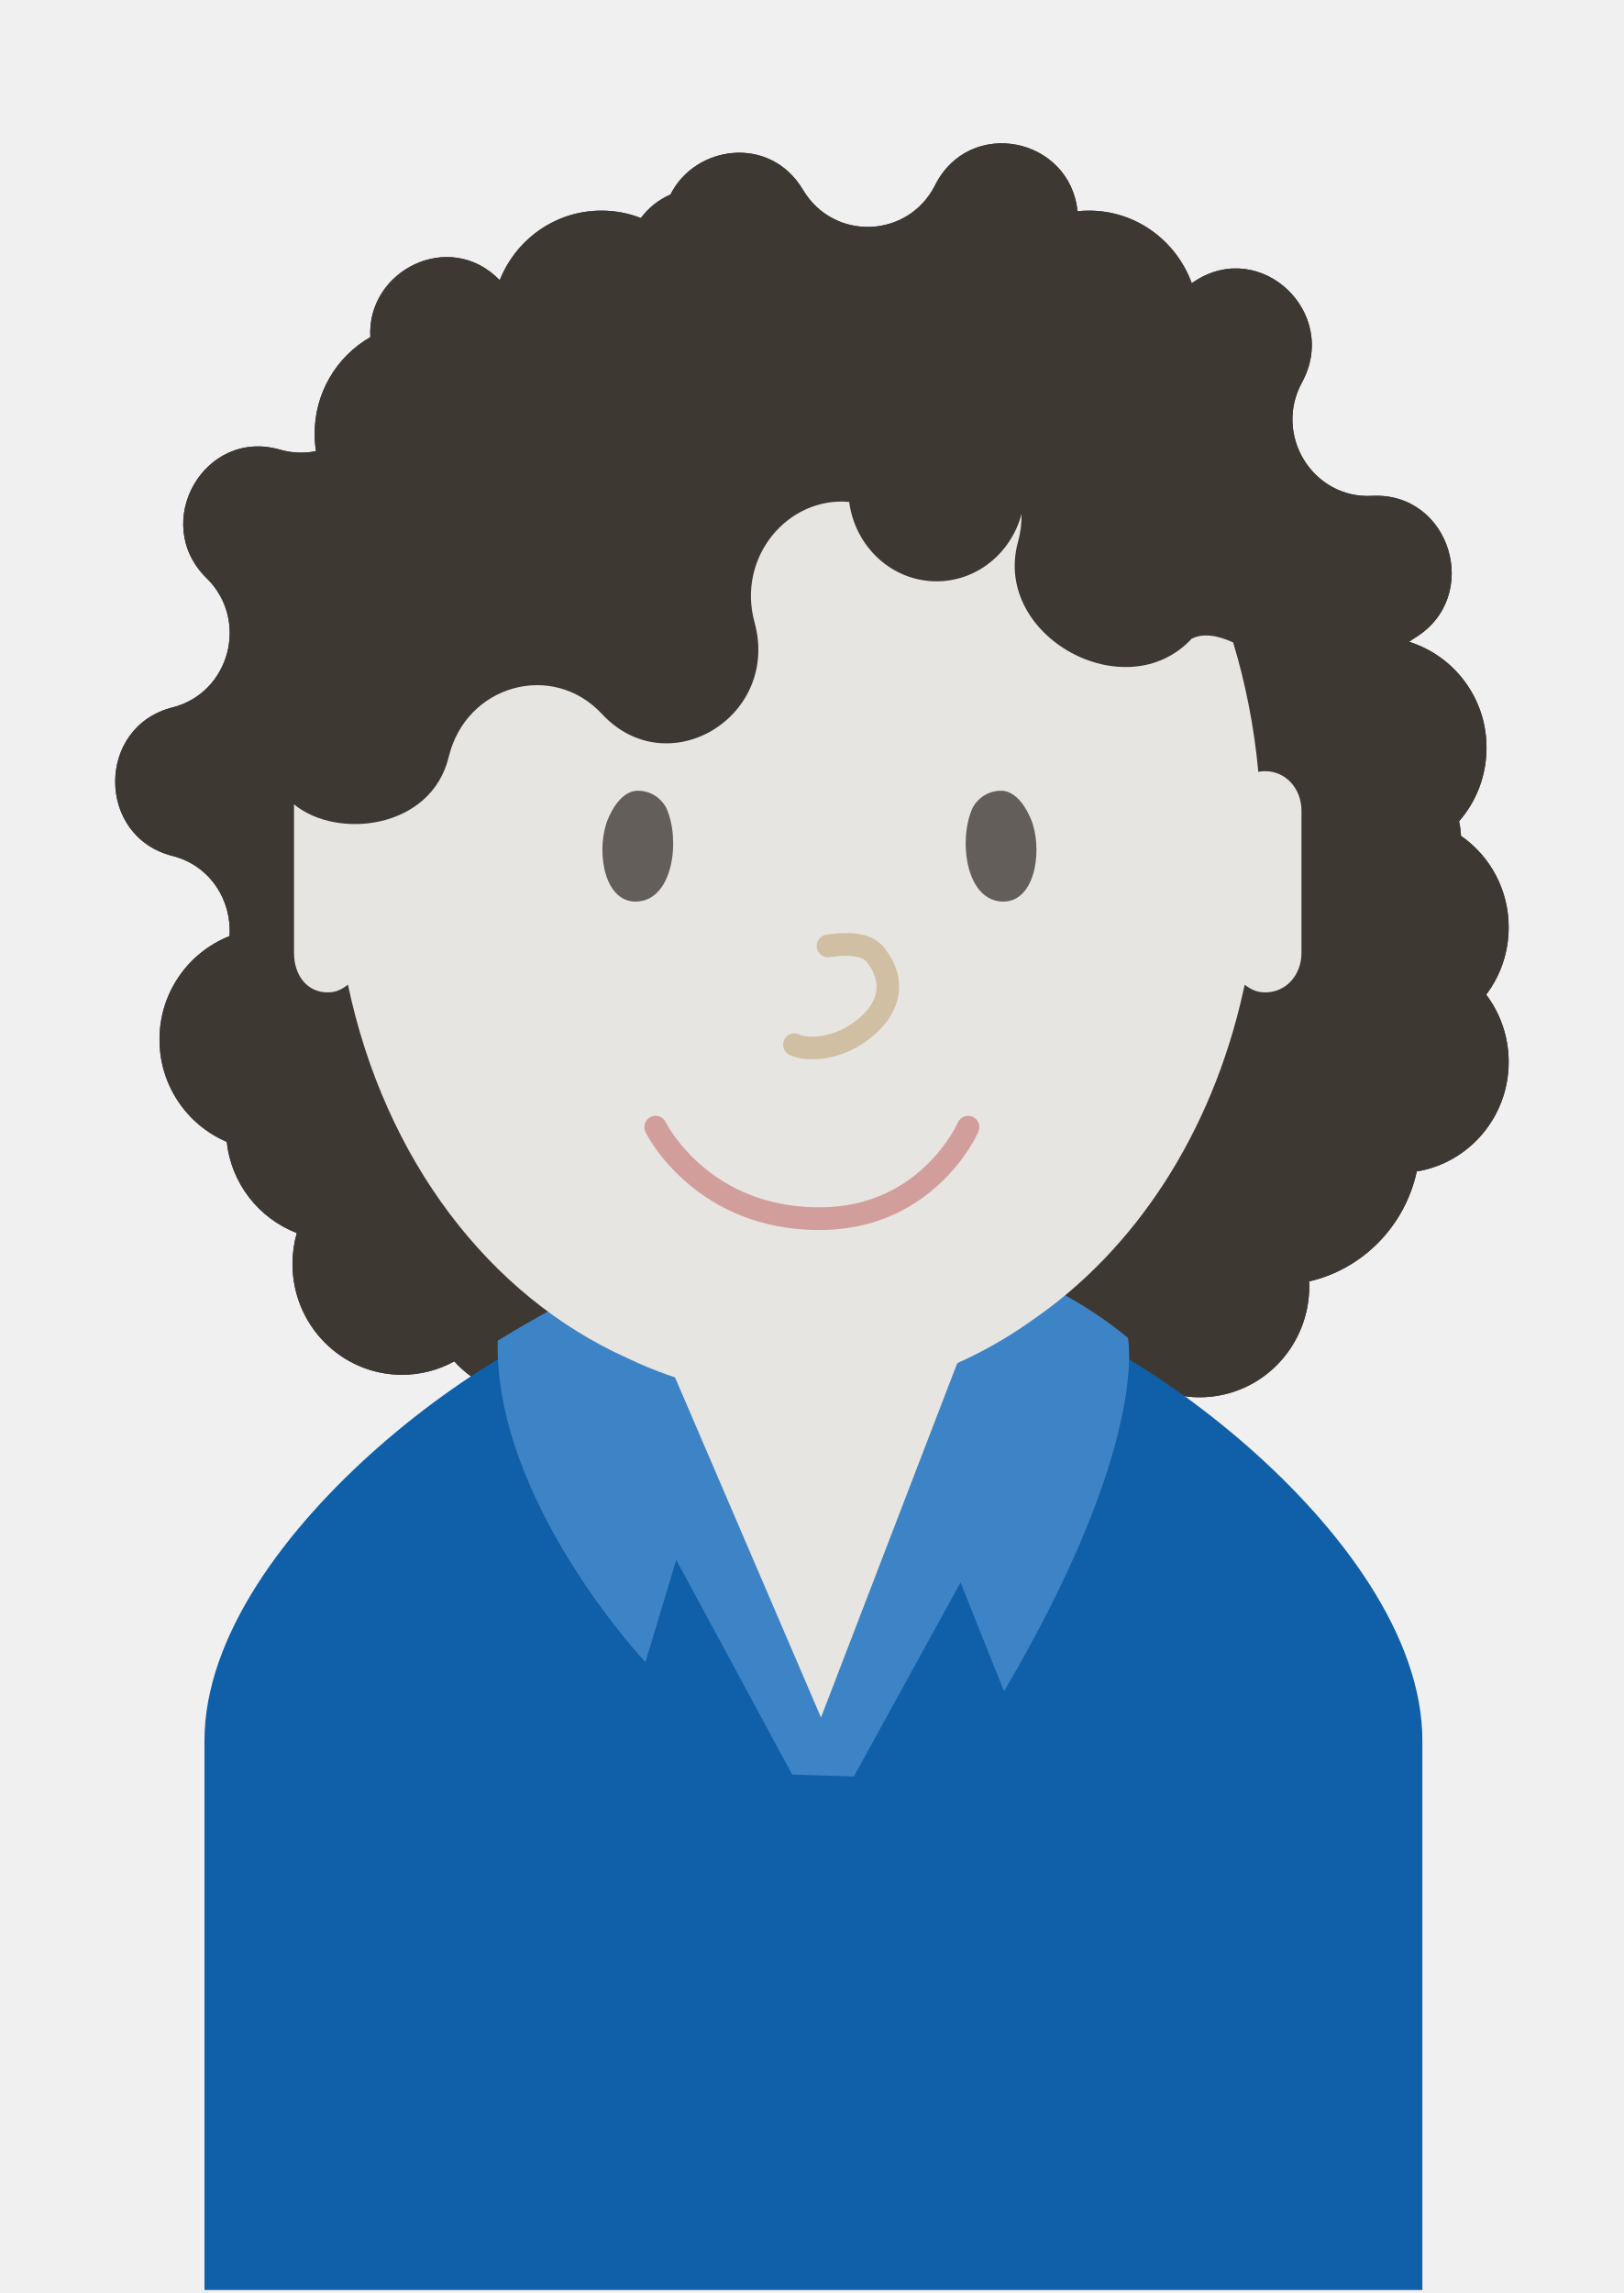
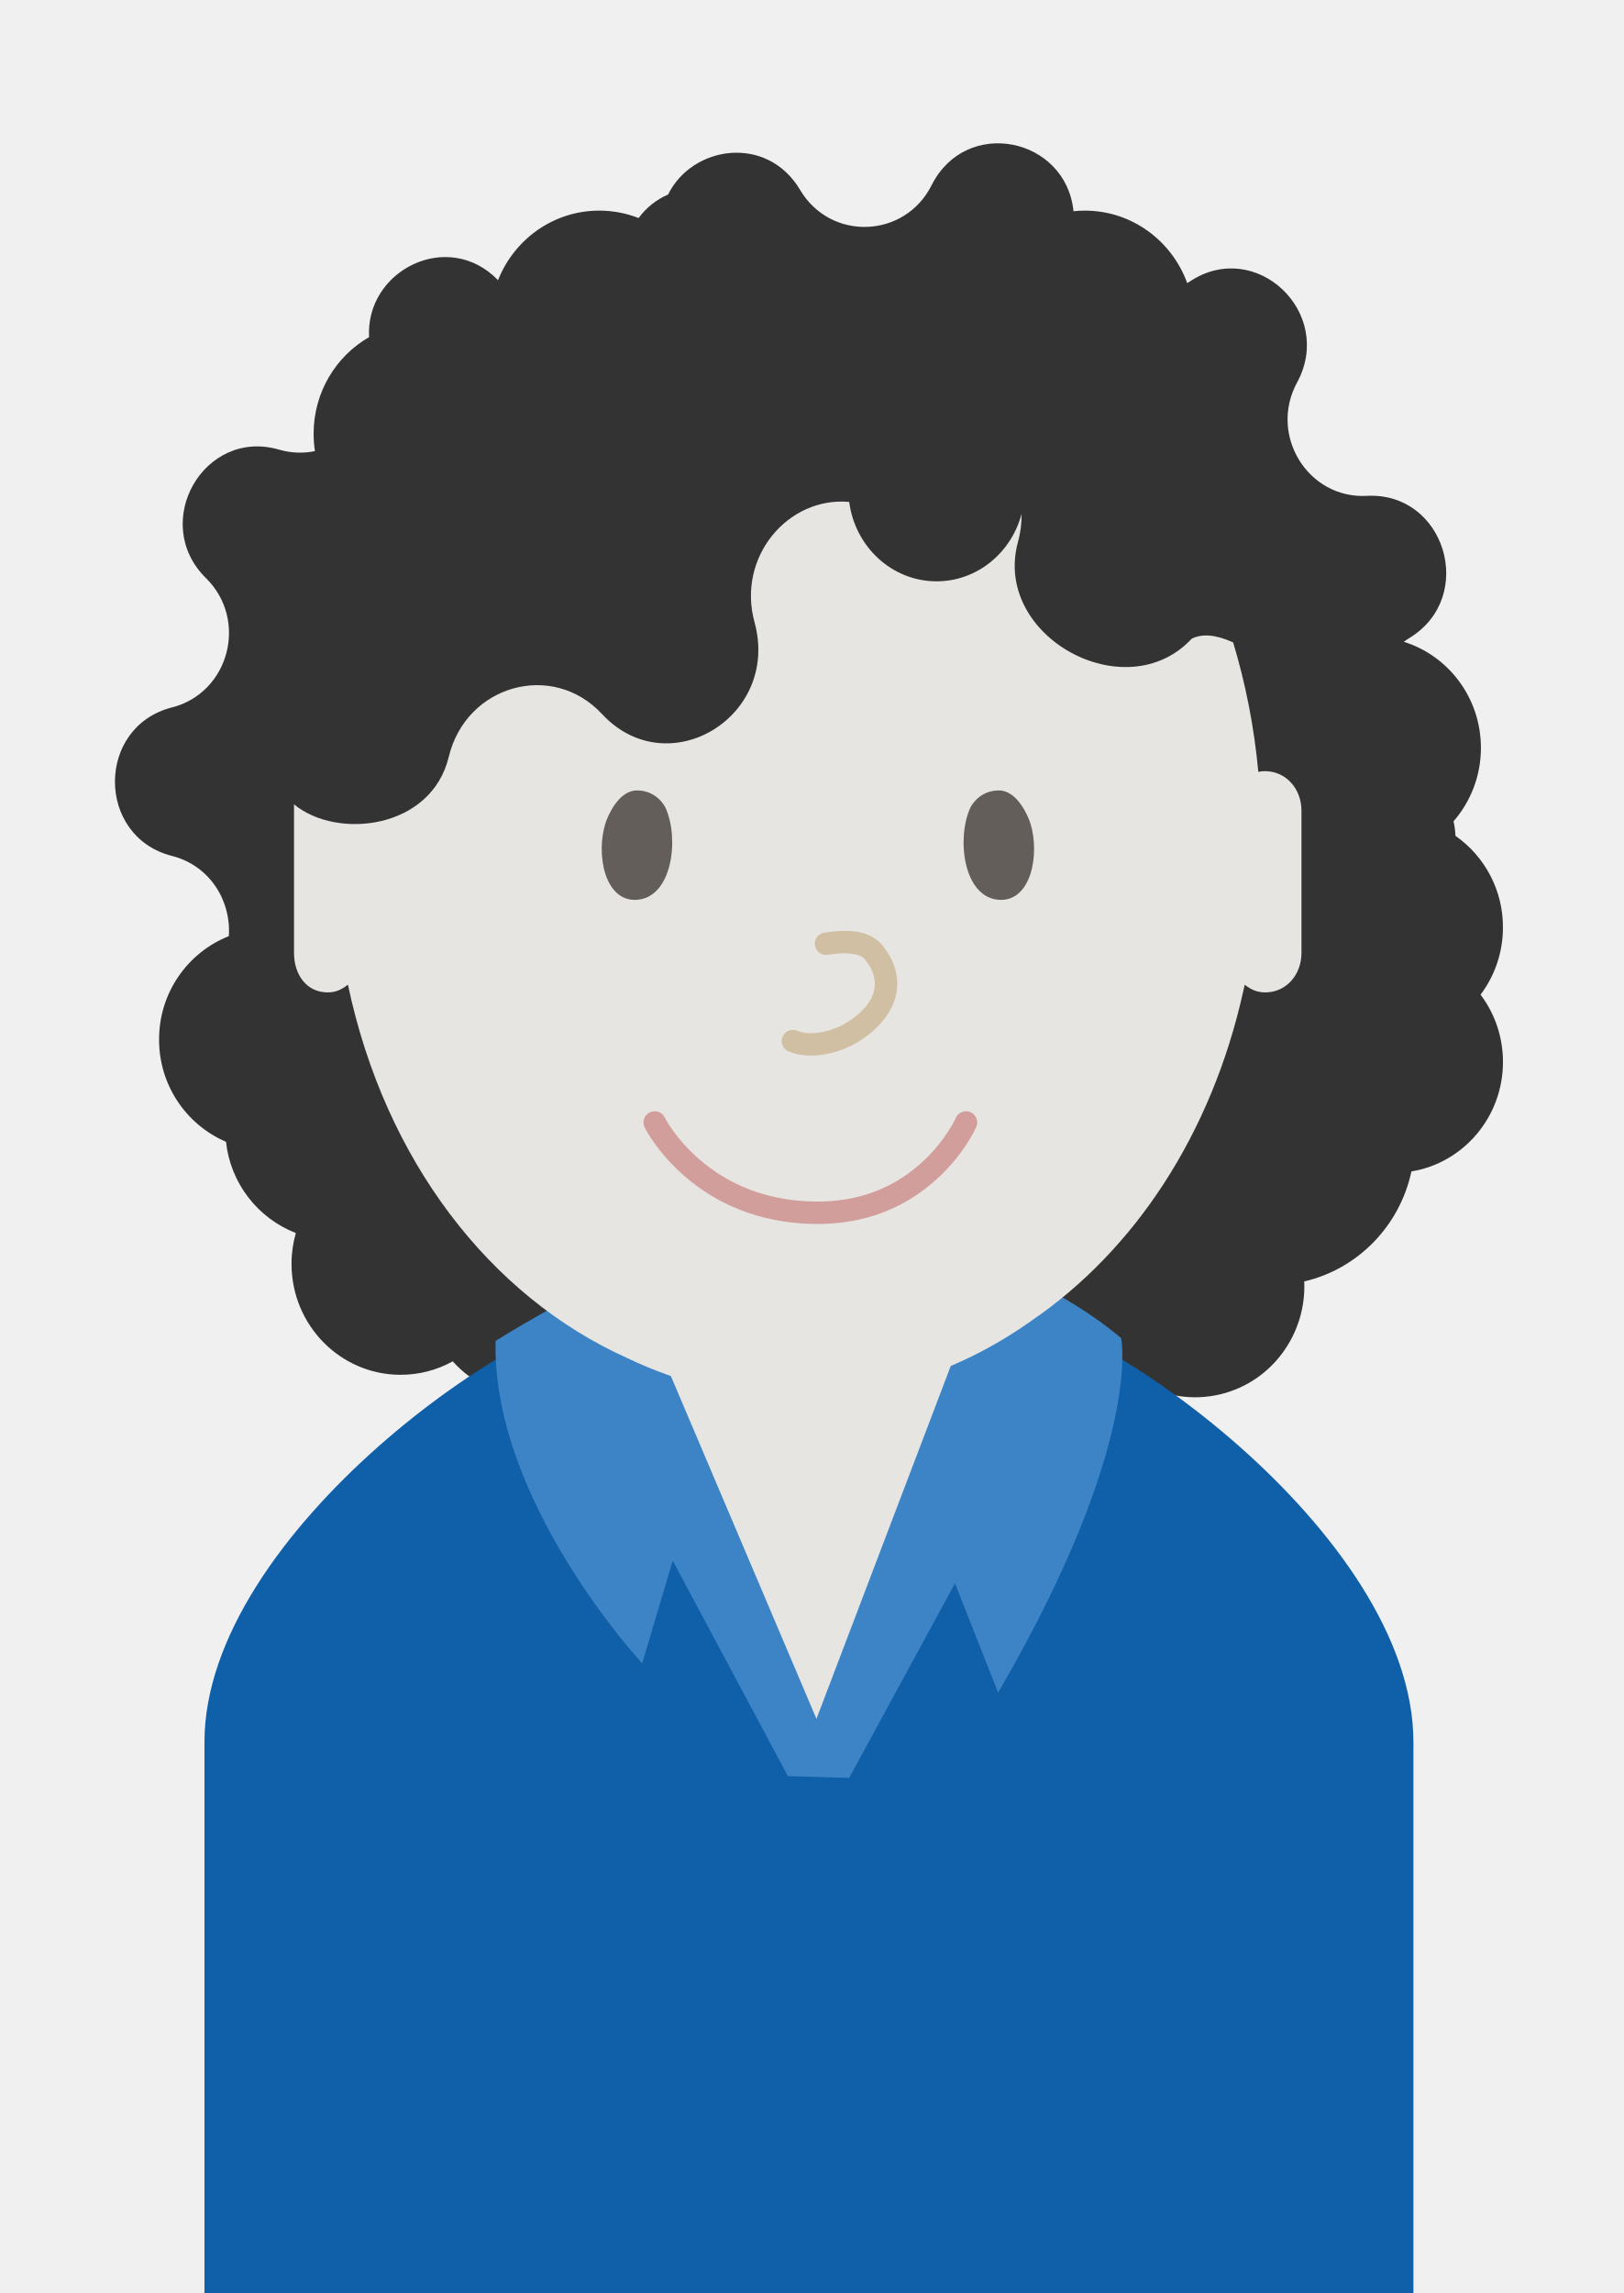
- <svg xmlns="http://www.w3.org/2000/svg" xmlns:xlink="http://www.w3.org/1999/xlink" width="68" height="96" viewBox="0 0 68 96">
-   <defs>
-     <path id="a" d="M56.355 28.992a4.653 4.653 0 0 1 1.998 3.833c0 1.06-.351 2.037-.942 2.818.59.782.942 1.758.942 2.818 0 2.31-1.667 4.226-3.849 4.583-.492 2.284-2.258 4.087-4.506 4.605.099 2.18-1.34 4.195-3.514 4.722a4.524 4.524 0 0 1-3.439-.541 5.892 5.892 0 0 1-2.732.668c-2.531 0-4.696-1.593-5.567-3.843-.63-.097-1.253-.4-1.787-.959a3.1 3.1 0 0 0-2.523-.967 3.414 3.414 0 0 0-.061.117c-.568 1.127-1.558 1.678-2.571 1.745a3.33 3.33 0 0 0-.19.556c-.738 2.984-4.66 3.215-5.89.693-.736 1.571-2.316 2.658-4.146 2.658a4.55 4.55 0 0 1-3.378-1.503 4.52 4.52 0 0 1-2.19.563c-2.533 0-4.586-2.078-4.586-4.642 0-.449.063-.883.18-1.293a4.637 4.637 0 0 1-2.935-3.819 4.644 4.644 0 0 1-2.813-4.282 4.642 4.642 0 0 1 2.93-4.33c.107-1.465-.787-2.952-2.39-3.358-3.195-.81-3.195-5.407 0-6.216 2.41-.611 3.218-3.663 1.432-5.412-2.367-2.318-.096-6.298 3.07-5.382.522.15 1.034.162 1.51.062a4.732 4.732 0 0 1-.056-.729 4.65 4.65 0 0 1 2.332-4.043c-.16-2.784 3.311-4.551 5.42-2.384.678-1.707 2.328-2.912 4.257-2.912.583 0 1.14.11 1.653.311a3.02 3.02 0 0 1 1.24-.985c1.02-2.057 4.163-2.522 5.55-.193 1.281 2.153 4.401 2.04 5.53-.198 1.449-2.878 5.648-2 5.964 1.09.157-.016.317-.025.478-.025 1.974 0 3.657 1.263 4.303 3.035.042-.025.084-.051.125-.078 2.762-1.815 6.085 1.318 4.493 4.237-1.2 2.2.455 4.88 2.934 4.748 3.29-.173 4.619 4.223 1.799 5.944a3.319 3.319 0 0 0-.247.166 4.637 4.637 0 0 1 3.242 4.44c0 1.18-.435 2.256-1.15 3.075.045.2.072.403.08.607z" />
-   </defs>
+ <svg xmlns="http://www.w3.org/2000/svg" width="68" height="96" viewBox="0 0 68 96">
  <g fill="none" fill-rule="evenodd">
-     <g transform="translate(4.824 6)">
-       <mask id="b" fill="#fff">
-         <use xlink:href="#a" />
-       </mask>
-       <use fill="#333" xlink:href="#a" />
-       <g fill="#3E3832" mask="url(#b)">
-         <path d="M-2.824-2.813h65v74h-65z" />
-       </g>
-     </g>
+     <path fill="#333" d="M60.947 34.992a4.658 4.658 0 0 1 1.99 3.833A4.67 4.67 0 0 1 62 41.643a4.67 4.67 0 0 1 .938 2.818c0 2.31-1.66 4.226-3.833 4.583-.49 2.284-2.25 4.087-4.489 4.605.099 2.18-1.334 4.195-3.5 4.722a4.491 4.491 0 0 1-3.426-.541 5.85 5.85 0 0 1-2.72.668c-2.522 0-4.678-1.593-5.547-3.843-.627-.097-1.248-.4-1.78-.959a3.081 3.081 0 0 0-2.512-.967 3.418 3.418 0 0 0-.061.117c-.566 1.127-1.552 1.678-2.561 1.745a3.34 3.34 0 0 0-.19.556c-.734 2.984-4.641 3.215-5.867.693-.732 1.571-2.306 2.658-4.13 2.658a4.524 4.524 0 0 1-3.364-1.503 4.489 4.489 0 0 1-2.182.563c-2.522 0-4.568-2.078-4.568-4.642 0-.449.063-.883.18-1.293a4.635 4.635 0 0 1-2.924-3.819 4.644 4.644 0 0 1-2.802-4.282 4.642 4.642 0 0 1 2.92-4.33c.106-1.465-.785-2.952-2.382-3.358-3.182-.81-3.182-5.407 0-6.216 2.4-.611 3.205-3.663 1.427-5.412-2.358-2.318-.096-6.298 3.058-5.382.52.15 1.03.162 1.504.062a4.75 4.75 0 0 1-.056-.729c0-1.734.936-3.247 2.323-4.043-.159-2.784 3.298-4.551 5.4-2.384.674-1.707 2.318-2.912 4.239-2.912.58 0 1.136.11 1.647.311a3.01 3.01 0 0 1 1.235-.985c1.016-2.057 4.146-2.522 5.528-.193 1.276 2.153 4.384 2.04 5.508-.198 1.444-2.878 5.627-2 5.941 1.09.157-.016.316-.025.476-.025 1.967 0 3.643 1.263 4.286 3.035a3.33 3.33 0 0 0 .125-.078c2.752-1.815 6.06 1.318 4.476 4.237-1.197 2.2.452 4.88 2.922 4.748 3.277-.173 4.6 4.223 1.792 5.944a3.305 3.305 0 0 0-.246.166c1.87.581 3.23 2.349 3.23 4.44 0 1.18-.434 2.256-1.147 3.075.046.2.072.403.08.607z" />
    <path fill="#E7E5E2" d="M21.688 56.318c.957 1.531 3.646 28.432 11.718 28.432 8.074 0 11.719-27.4 11.719-28.827-12.361-7.081-23.438.395-23.438.395z" />
-     <path fill="#0F5FA9" d="M34.063 73.908l-7.7-19.163c-4.152 0-17.8 9.388-17.8 18.13v23h51v-23c0-8.742-13.651-18.13-17.802-18.13l-7.699 19.163z" />
-     <path fill="#3C84C5" d="M26.39 53.294c-2.24.765-5.546 2.836-5.546 2.836-.169 6.7 6.184 13.46 6.184 13.46l1.29-4.284 4.854 8.99 2.586.079 4.466-8.123 1.82 4.56c6.128-10.415 5.189-14.798 5.189-14.798-2.447-2.055-5.534-3.139-5.534-3.139L34.38 71.906l-7.99-18.612z" />
+     <path fill="#0F5FA9" d="M33.875 73.969L26.232 54.75c-4.122 0-17.67 9.416-17.67 18.183V96h50.626V72.933c0-8.767-13.551-18.183-17.671-18.183l-7.642 19.219z" />
+     <path fill="#3C84C5" d="M26.26 53.295c-2.225.767-5.507 2.845-5.507 2.845-.167 6.72 6.139 13.5 6.139 13.5l1.28-4.298 4.819 9.016 2.567.08 4.433-8.147 1.806 4.574c6.084-10.446 5.152-14.842 5.152-14.842-2.43-2.06-5.493-3.148-5.493-3.148L34.19 71.962l-7.93-18.667z" />
    <path fill="#E7E5E2" d="M35.561 21.015c.245 1.877 1.79 3.323 3.659 3.323 1.699 0 3.13-1.197 3.56-2.826a4.17 4.17 0 0 1-.15 1.172c-1.088 3.964 4.522 7.02 7.272 4.057.442-.223 1.022-.172 1.737.155.52 1.721.88 3.537 1.054 5.42.088-.02.178-.03.28-.03.88 0 1.527.74 1.527 1.652v5.958c0 .914-.635 1.652-1.517 1.652-.352 0-.596-.12-.859-.32l-.06.263c-1.328 5.986-4.55 10.844-8.844 13.785-2.88 2.05-6.233 3.224-9.814 3.224-2.529 0-4.944-.586-7.16-1.652-5.737-2.583-10.124-8.27-11.676-15.623-.264.202-.495.323-.848.323-.881 0-1.41-.738-1.41-1.652v-6.221c1.803 1.489 5.75 1.044 6.48-1.988.724-3.014 4.345-4.025 6.418-1.793 2.751 2.963 7.473.122 6.387-3.84-.75-2.73 1.4-5.272 3.964-5.04z" />
    <g>
-       <path fill="#635E59" d="M26.715 37.743c-1.362.104-1.743-1.922-1.333-3.246.077-.25.528-1.392 1.326-1.392.797 0 1.15.624 1.198.731.587 1.29.299 3.793-1.191 3.907M41.914 37.743c1.362.104 1.743-1.922 1.333-3.246-.077-.25-.528-1.392-1.326-1.392a1.34 1.34 0 0 0-1.198.731c-.587 1.29-.299 3.793 1.191 3.907" />
-       <path fill="#D1BFA3" fill-rule="nonzero" d="M34.746 40.073c.801-.124 1.348-.046 1.544.196.74.918.503 1.888-.766 2.685-.667.418-1.585.566-2.07.349a.469.469 0 0 0-.621.242c-.106.24.002.52.24.626.803.36 2.038.161 2.949-.41 1.723-1.083 2.118-2.702.998-4.091-.474-.588-1.313-.707-2.417-.536a.474.474 0 0 0 .143.94z" />
-       <path fill="#D19E9C" fill-rule="nonzero" d="M40.11 47c-.042.097-.14.285-.296.533a6.724 6.724 0 0 1-1.001 1.23c-1.204 1.168-2.77 1.843-4.764 1.78-1.944-.06-3.504-.724-4.727-1.795a7.058 7.058 0 0 1-1.115-1.235 4.33 4.33 0 0 1-.332-.534.469.469 0 0 0-.63-.216.477.477 0 0 0-.214.636c.069.142.203.373.409.665a8 8 0 0 0 1.265 1.4c1.38 1.21 3.145 1.962 5.315 2.03 2.26.07 4.067-.709 5.445-2.046.46-.446.84-.925 1.143-1.404.184-.292.304-.523.365-.665a.477.477 0 0 0-.243-.625.469.469 0 0 0-.62.245z" />
+       <g fill="#635E59">
+         <path d="M26.68 37.671c-1.356.102-1.736-1.897-1.327-3.203.077-.248.526-1.375 1.32-1.375.795 0 1.145.616 1.194.722.584 1.273.297 3.744-1.187 3.856M41.82 37.671c1.357.102 1.737-1.897 1.328-3.203-.077-.248-.526-1.375-1.321-1.375-.794 0-1.145.616-1.193.722-.585 1.273-.298 3.744 1.186 3.856" />
+       </g>
+       <path fill="#D1BFA3" fill-rule="nonzero" d="M34.68 39.97c.798-.123 1.343-.046 1.538.194.737.905.501 1.863-.762 2.649-.665.413-1.58.559-2.063.344a.469.469 0 0 0-.38.858c.8.354 2.031.158 2.938-.406 1.717-1.068 2.11-2.666.994-4.037-.472-.58-1.308-.698-2.407-.528a.469.469 0 1 0 .143.926z" />
+       <path fill="#D19E9C" fill-rule="nonzero" d="M40.024 46.805a4.27 4.27 0 0 1-.295.527 6.648 6.648 0 0 1-.998 1.214c-1.198 1.152-2.759 1.818-4.745 1.757-1.937-.06-3.49-.715-4.708-1.772a6.988 6.988 0 0 1-1.111-1.219 4.265 4.265 0 0 1-.33-.526.469.469 0 1 0-.842.414c.069.14.203.368.408.656a7.92 7.92 0 0 0 1.26 1.382c1.375 1.194 3.132 1.936 5.294 2.002 2.252.07 4.051-.699 5.424-2.018a7.58 7.58 0 0 0 1.138-1.386c.184-.288.303-.516.364-.656a.469.469 0 1 0-.86-.375z" />
    </g>
  </g>
</svg>
